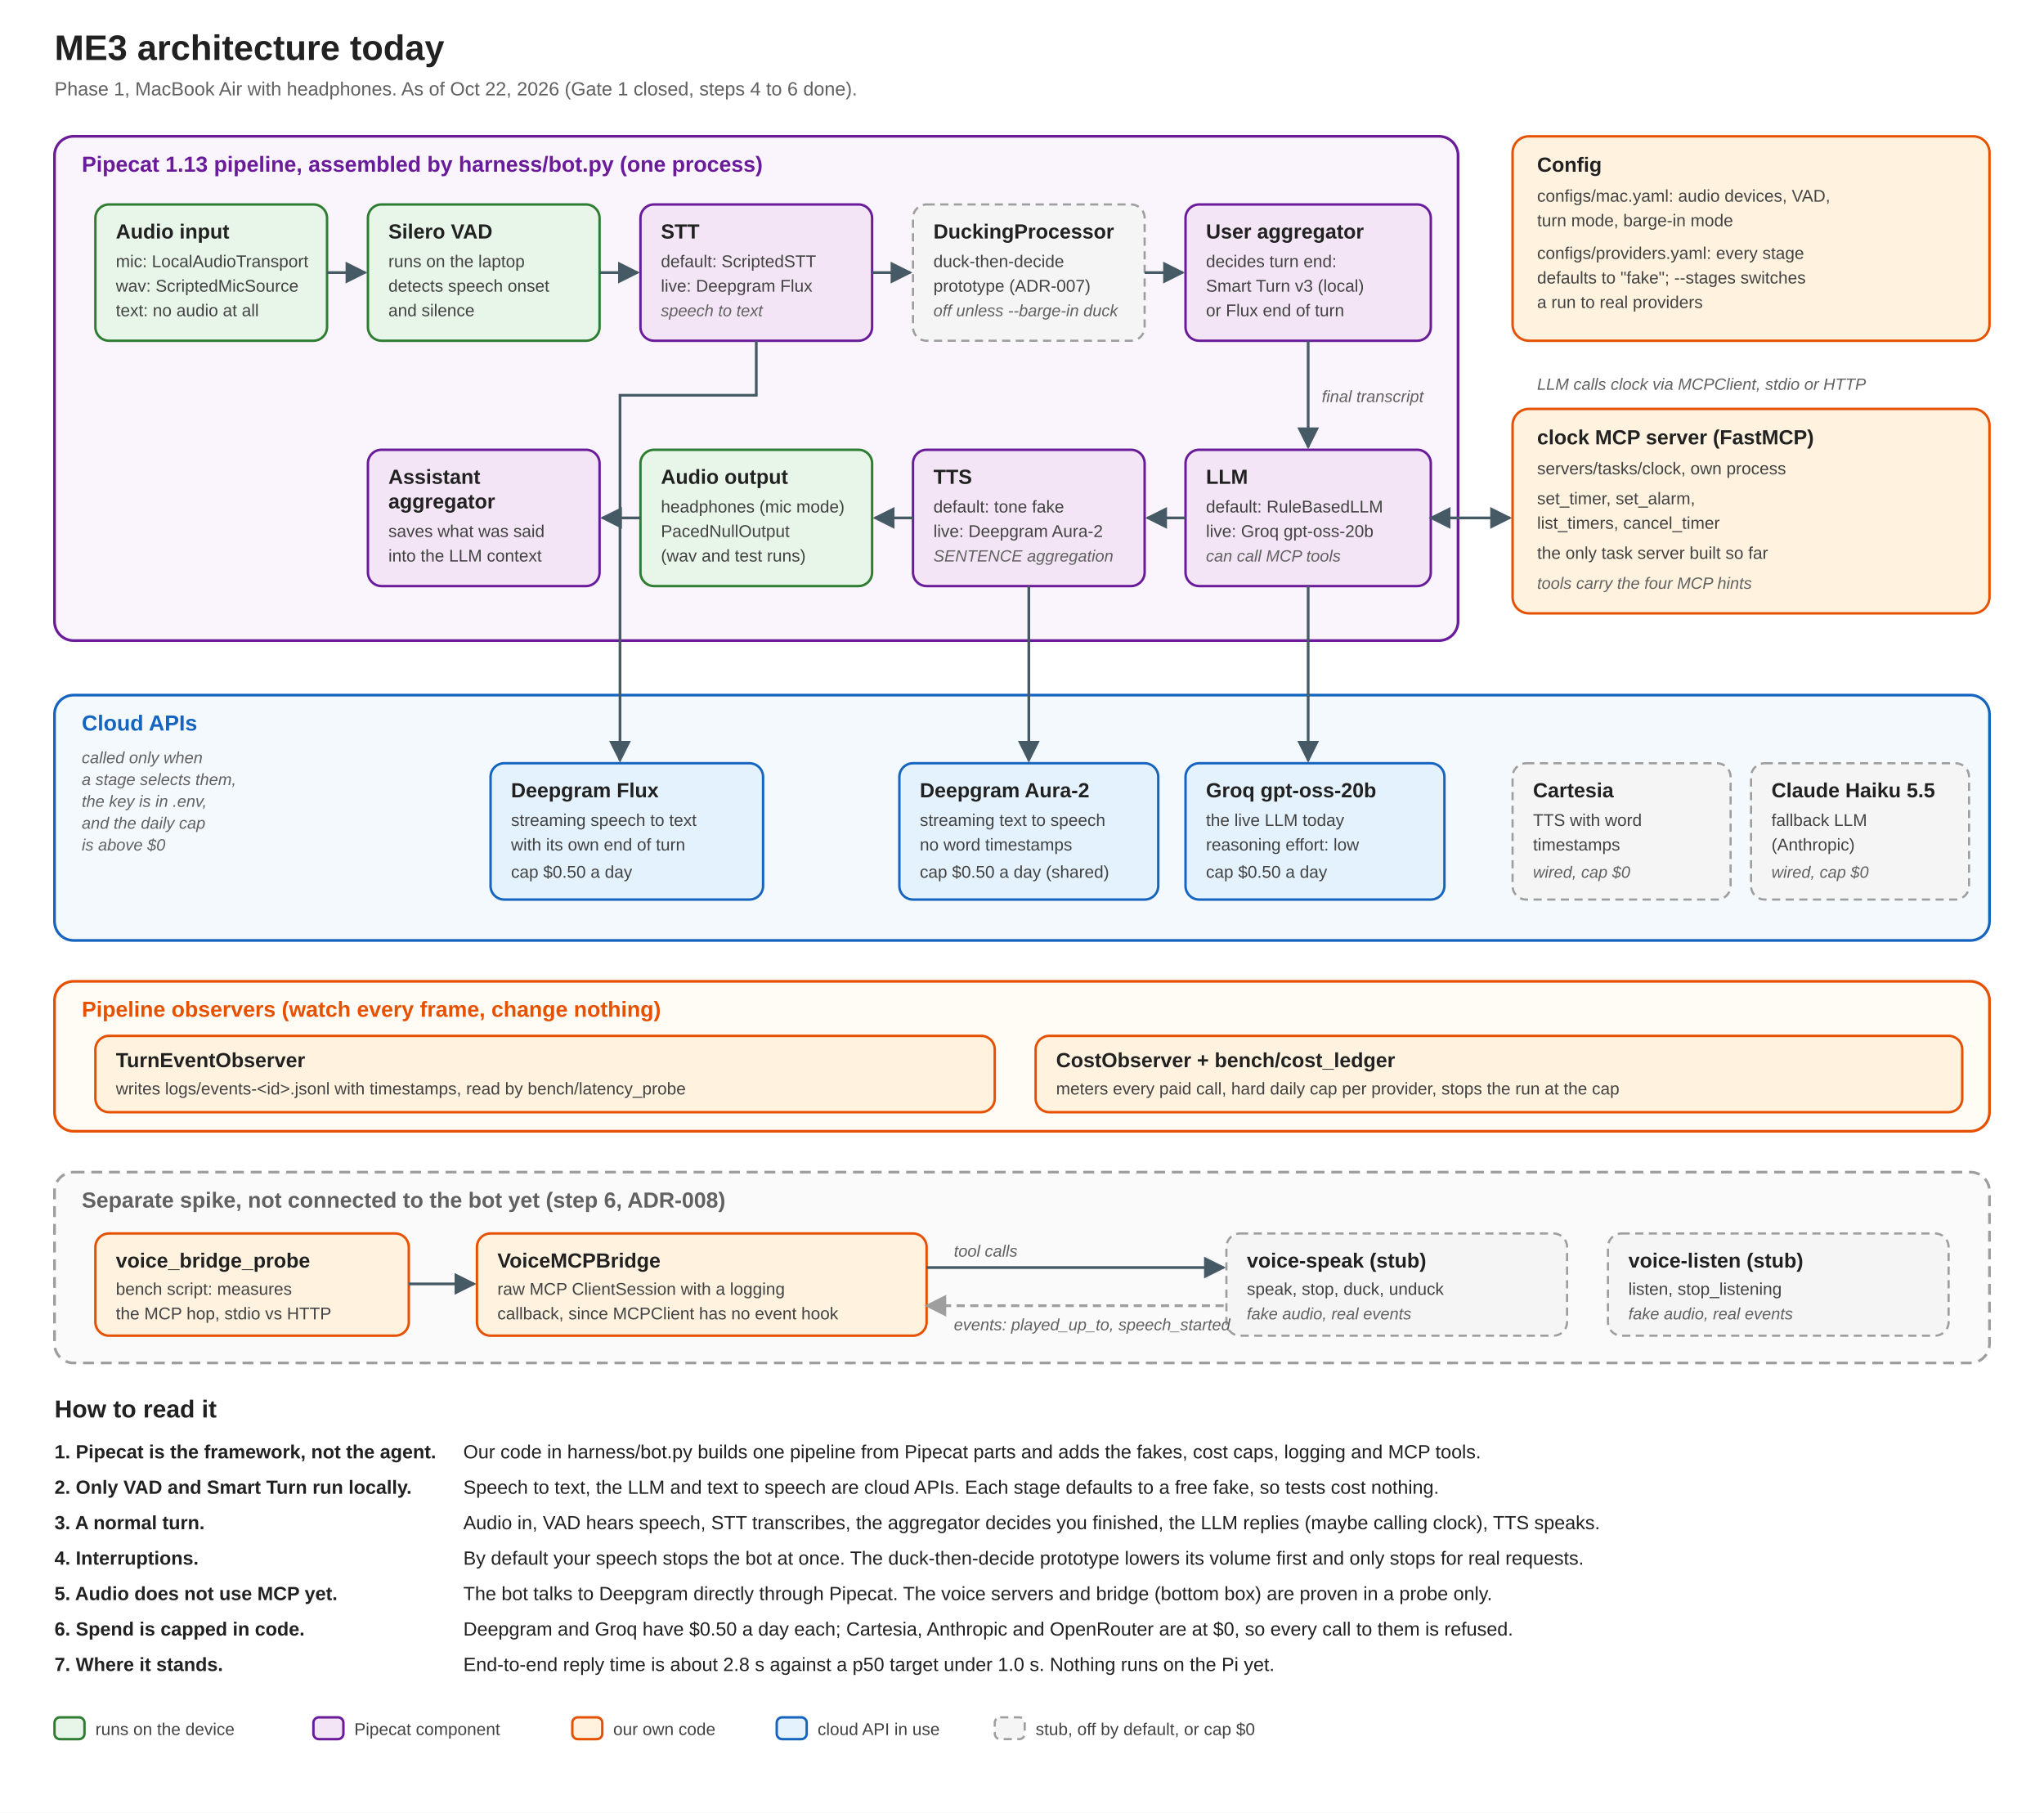
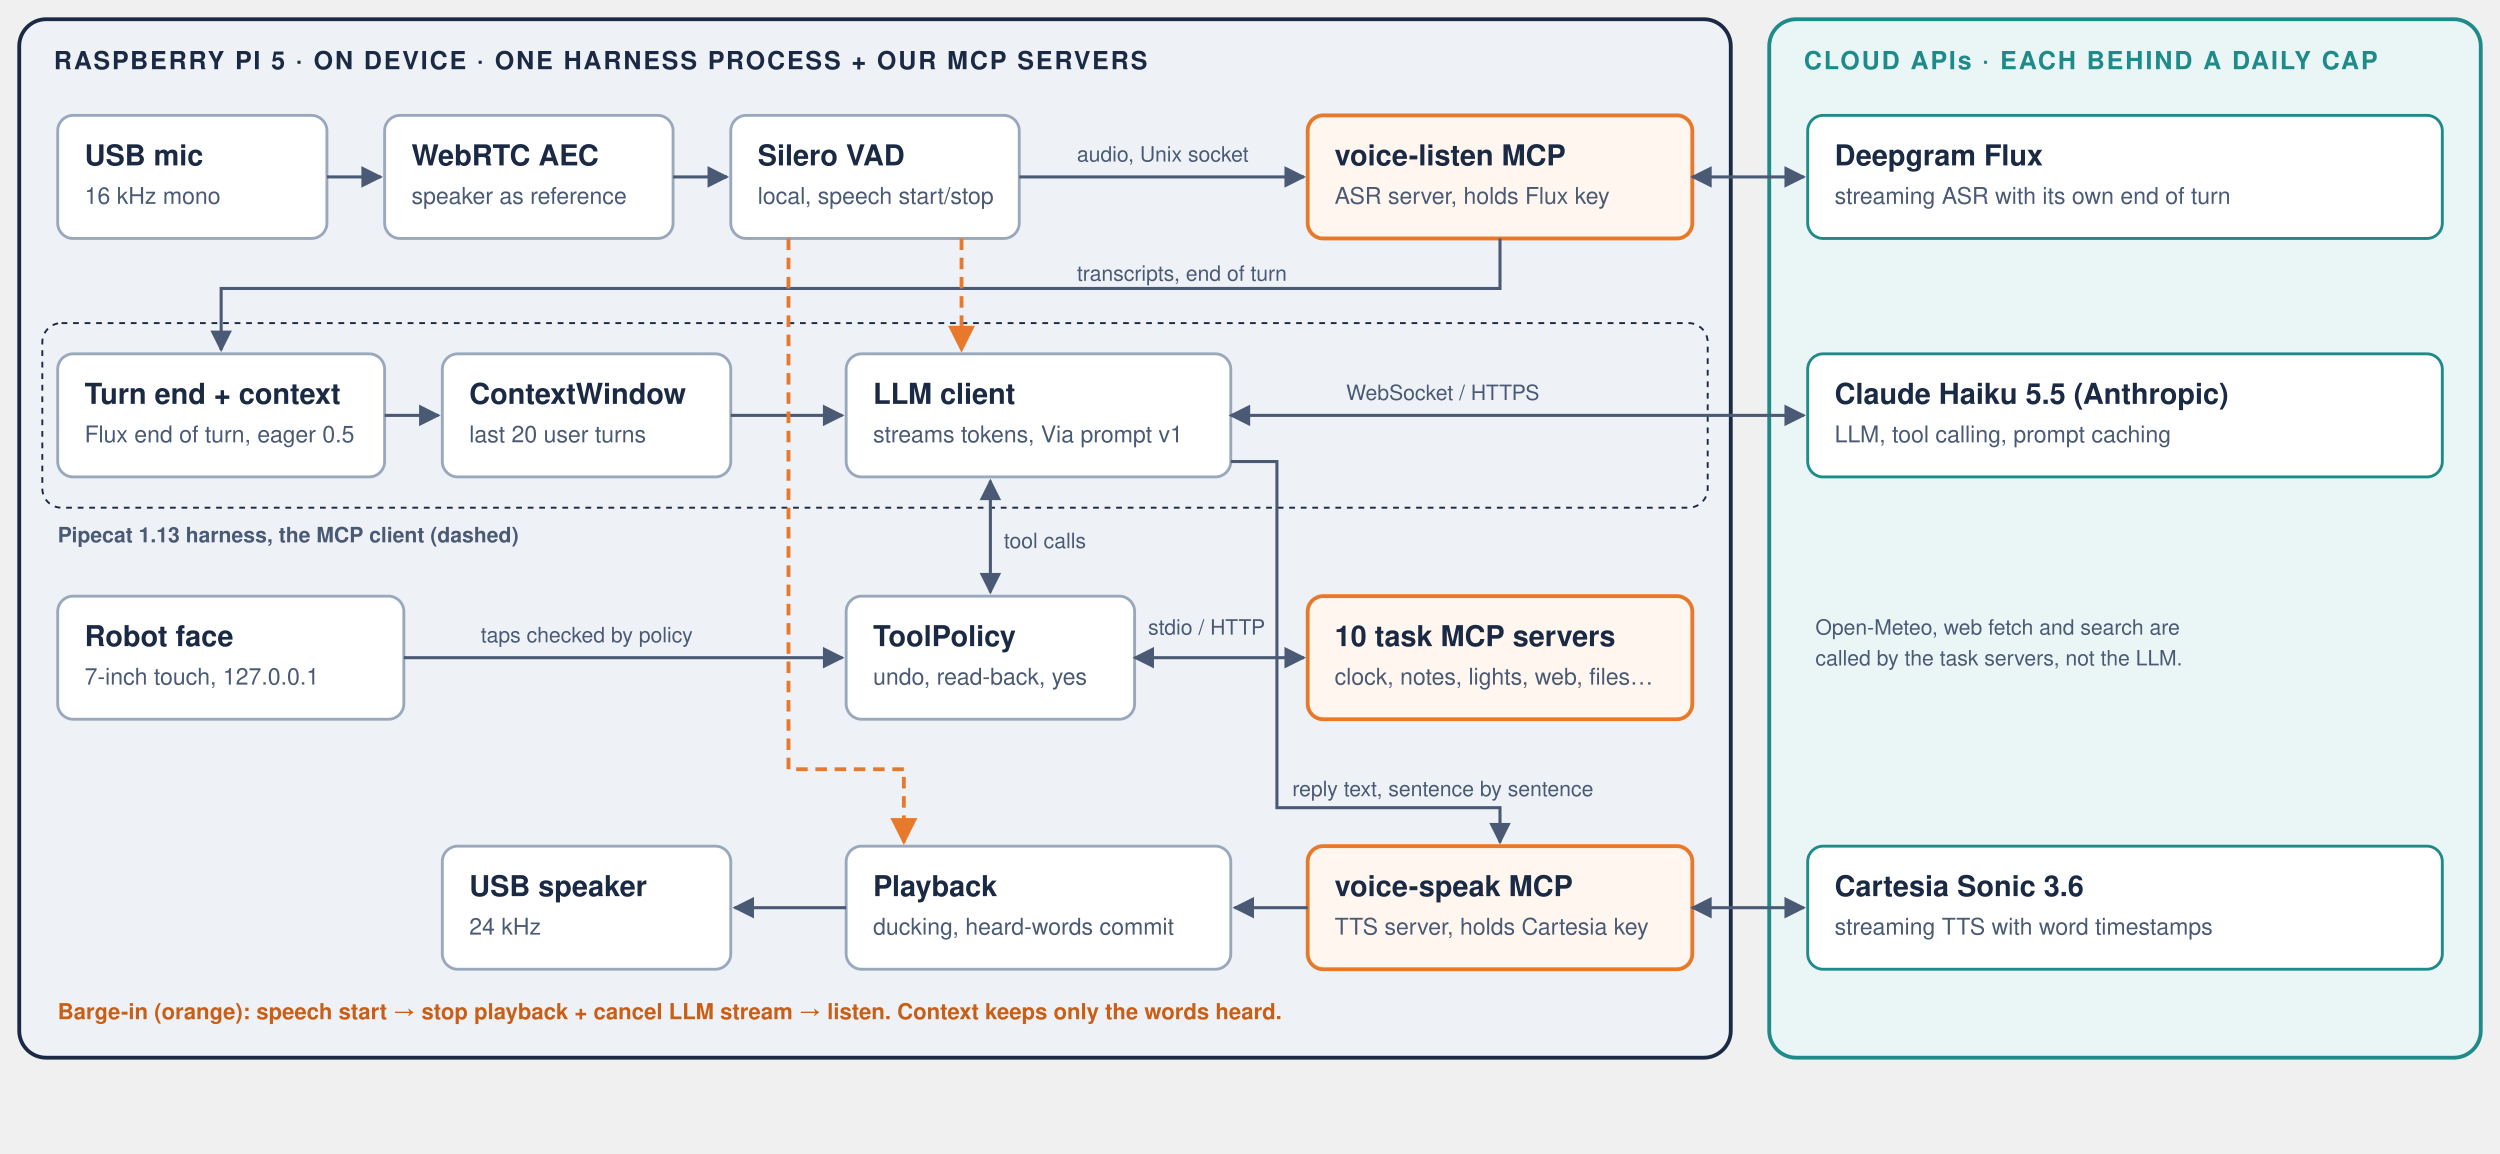
- <svg xmlns="http://www.w3.org/2000/svg" viewBox="0 0 1500 1330" width="1500" height="1330" font-family="-apple-system, 'Helvetica Neue', Arial, sans-serif">
+ <svg xmlns="http://www.w3.org/2000/svg" viewBox="0 0 1300 600" font-family="Helvetica, Arial, sans-serif">
  <defs>
-     <marker id="arr" viewBox="0 0 10 10" refX="9" refY="5" markerWidth="8" markerHeight="8" orient="auto-start-reverse">
-       <path d="M0,0 L10,5 L0,10 z" fill="#455A64" />
+     <marker id="a" viewBox="0 0 10 10" refX="9" refY="5" markerWidth="7" markerHeight="7" orient="auto-start-reverse">
+       <path d="M0,0 L10,5 L0,10 z" fill="#4a5a75" />
    </marker>
-     <marker id="arrg" viewBox="0 0 10 10" refX="9" refY="5" markerWidth="8" markerHeight="8" orient="auto-start-reverse">
-       <path d="M0,0 L10,5 L0,10 z" fill="#9E9E9E" />
+     <marker id="o" viewBox="0 0 10 10" refX="9" refY="5" markerWidth="7" markerHeight="7" orient="auto-start-reverse">
+       <path d="M0,0 L10,5 L0,10 z" fill="#e8792b" />
    </marker>
    <style>
-       .t { font-size: 15px; font-weight: 700; fill: #212121; }
-       .s { font-size: 12.5px; fill: #424242; }
-       .k { font-size: 12px; fill: #616161; font-style: italic; }
-       .h { font-size: 16px; font-weight: 700; }
-       .n { font-size: 14px; fill: #212121; }
-       .nb { font-size: 14px; font-weight: 700; fill: #212121; }
-       .local { fill: #E8F5E9; stroke: #2E7D32; stroke-width: 1.8; }
-       .cloud { fill: #E3F2FD; stroke: #1565C0; stroke-width: 1.8; }
-       .ours { fill: #FFF3E0; stroke: #E65100; stroke-width: 1.8; }
-       .pc { fill: #F3E5F5; stroke: #6A1B9A; stroke-width: 1.8; }
-       .off { fill: #F5F5F5; stroke: #9E9E9E; stroke-width: 1.6; stroke-dasharray: 6 4; }
-       .ln { stroke: #455A64; stroke-width: 2; fill: none; }
-       .lg { stroke: #9E9E9E; stroke-width: 2; fill: none; stroke-dasharray: 6 4; }
+       .zone { stroke-width: 2; rx: 14; }
+       .box { fill: #ffffff; stroke: #9aa8bd; stroke-width: 1.5; rx: 8; }
+       .mcp { fill: #fff7ef; stroke: #e8792b; stroke-width: 2; rx: 8; }
+       .cloud { fill: #ffffff; stroke: #1f8a8a; stroke-width: 1.5; rx: 8; }
+       .t { font-size: 15px; font-weight: 700; fill: #1b2a44; }
+       .s { font-size: 12px; fill: #4a5a75; }
+       .zl { font-size: 13px; font-weight: 700; letter-spacing: 1px; }
+       .el { font-size: 11px; fill: #4a5a75; }
+       .ol { font-size: 11.5px; font-weight: 700; fill: #c95f17; }
+       .ln { stroke: #4a5a75; stroke-width: 1.6; fill: none; marker-end: url(#a); }
+       .bi { stroke: #e8792b; stroke-width: 2; stroke-dasharray: 6 4; fill: none; marker-end: url(#o); }
    </style>
  </defs>
-   <rect width="1500" height="1330" fill="#FFFFFF" />
-   <text x="40" y="44" font-size="26" font-weight="700" fill="#212121">ME3 architecture today</text>
-   <text x="40" y="70" font-size="14" fill="#616161">Phase 1, MacBook Air with headphones. As of Oct 22, 2026 (Gate 1 closed, steps 4 to 6 done).</text>
-   <rect x="40" y="100" width="1030" height="370" rx="14" fill="#FAF5FC" stroke="#6A1B9A" stroke-width="2" />
-   <text x="60" y="126" class="h" fill="#6A1B9A">Pipecat 1.13 pipeline, assembled by harness/bot.py (one process)</text>
-   <rect x="70" y="150" width="170" height="100" rx="10" class="local" />
-   <text x="85" y="175" class="t">Audio input</text>
-   <text x="85" y="196" class="s">mic: LocalAudioTransport</text>
-   <text x="85" y="214" class="s">wav: ScriptedMicSource</text>
-   <text x="85" y="232" class="s">text: no audio at all</text>
-   <rect x="270" y="150" width="170" height="100" rx="10" class="local" />
-   <text x="285" y="175" class="t">Silero VAD</text>
-   <text x="285" y="196" class="s">runs on the laptop</text>
-   <text x="285" y="214" class="s">detects speech onset</text>
-   <text x="285" y="232" class="s">and silence</text>
-   <rect x="470" y="150" width="170" height="100" rx="10" class="pc" />
-   <text x="485" y="175" class="t">STT</text>
-   <text x="485" y="196" class="s">default: ScriptedSTT</text>
-   <text x="485" y="214" class="s">live: Deepgram Flux</text>
-   <text x="485" y="232" class="k">speech to text</text>
-   <rect x="670" y="150" width="170" height="100" rx="10" class="off" />
-   <text x="685" y="175" class="t">DuckingProcessor</text>
-   <text x="685" y="196" class="s">duck-then-decide</text>
-   <text x="685" y="214" class="s">prototype (ADR-007)</text>
-   <text x="685" y="232" class="k">off unless --barge-in duck</text>
-   <rect x="870" y="150" width="180" height="100" rx="10" class="pc" />
-   <text x="885" y="175" class="t">User aggregator</text>
-   <text x="885" y="196" class="s">decides turn end:</text>
-   <text x="885" y="214" class="s">Smart Turn v3 (local)</text>
-   <text x="885" y="232" class="s">or Flux end of turn</text>
-   <rect x="870" y="330" width="180" height="100" rx="10" class="pc" />
-   <text x="885" y="355" class="t">LLM</text>
-   <text x="885" y="376" class="s">default: RuleBasedLLM</text>
-   <text x="885" y="394" class="s">live: Groq gpt-oss-20b</text>
-   <text x="885" y="412" class="k">can call MCP tools</text>
-   <rect x="670" y="330" width="170" height="100" rx="10" class="pc" />
-   <text x="685" y="355" class="t">TTS</text>
-   <text x="685" y="376" class="s">default: tone fake</text>
-   <text x="685" y="394" class="s">live: Deepgram Aura-2</text>
-   <text x="685" y="412" class="k">SENTENCE aggregation</text>
-   <rect x="470" y="330" width="170" height="100" rx="10" class="local" />
-   <text x="485" y="355" class="t">Audio output</text>
-   <text x="485" y="376" class="s">headphones (mic mode)</text>
-   <text x="485" y="394" class="s">PacedNullOutput</text>
-   <text x="485" y="412" class="s">(wav and test runs)</text>
-   <rect x="270" y="330" width="170" height="100" rx="10" class="pc" />
-   <text x="285" y="355" class="t">Assistant</text>
-   <text x="285" y="373" class="t">aggregator</text>
-   <text x="285" y="394" class="s">saves what was said</text>
-   <text x="285" y="412" class="s">into the LLM context</text>
-   <path d="M240,200 L268,200" class="ln" marker-end="url(#arr)" />
-   <path d="M440,200 L468,200" class="ln" marker-end="url(#arr)" />
-   <path d="M640,200 L668,200" class="ln" marker-end="url(#arr)" />
-   <path d="M840,200 L868,200" class="ln" marker-end="url(#arr)" />
-   <path d="M960,250 L960,328" class="ln" marker-end="url(#arr)" />
-   <text x="970" y="295" class="k">final transcript</text>
-   <path d="M870,380 L842,380" class="ln" marker-end="url(#arr)" />
-   <path d="M670,380 L642,380" class="ln" marker-end="url(#arr)" />
-   <path d="M470,380 L442,380" class="ln" marker-end="url(#arr)" />
-   <rect x="1110" y="100" width="350" height="150" rx="12" class="ours" />
-   <text x="1128" y="126" class="t">Config</text>
-   <text x="1128" y="148" class="s">configs/mac.yaml: audio devices, VAD,</text>
-   <text x="1128" y="166" class="s">turn mode, barge-in mode</text>
-   <text x="1128" y="190" class="s">configs/providers.yaml: every stage</text>
-   <text x="1128" y="208" class="s">defaults to "fake"; --stages switches</text>
-   <text x="1128" y="226" class="s">a run to real providers</text>
-   <rect x="1110" y="300" width="350" height="150" rx="12" class="ours" />
-   <text x="1128" y="326" class="t">clock MCP server (FastMCP)</text>
-   <text x="1128" y="348" class="s">servers/tasks/clock, own process</text>
-   <text x="1128" y="370" class="s">set_timer, set_alarm,</text>
-   <text x="1128" y="388" class="s">list_timers, cancel_timer</text>
-   <text x="1128" y="410" class="s">the only task server built so far</text>
-   <text x="1128" y="432" class="k">tools carry the four MCP hints</text>
-   <path d="M1050,380 L1108,380" class="ln" marker-start="url(#arr)" marker-end="url(#arr)" />
-   <text x="1128" y="286" class="k">LLM calls clock via MCPClient, stdio or HTTP</text>
-   <rect x="40" y="510" width="1420" height="180" rx="14" fill="#F4F9FE" stroke="#1565C0" stroke-width="2" />
-   <text x="60" y="536" class="h" fill="#1565C0">Cloud APIs</text>
-   <text x="60" y="560" class="k">called only when</text>
-   <text x="60" y="576" class="k">a stage selects them,</text>
-   <text x="60" y="592" class="k">the key is in .env,</text>
-   <text x="60" y="608" class="k">and the daily cap</text>
-   <text x="60" y="624" class="k">is above $0</text>
-   <rect x="360" y="560" width="200" height="100" rx="10" class="cloud" />
-   <text x="375" y="585" class="t">Deepgram Flux</text>
-   <text x="375" y="606" class="s">streaming speech to text</text>
-   <text x="375" y="624" class="s">with its own end of turn</text>
-   <text x="375" y="644" class="s">cap $0.50 a day</text>
-   <rect x="660" y="560" width="190" height="100" rx="10" class="cloud" />
-   <text x="675" y="585" class="t">Deepgram Aura-2</text>
-   <text x="675" y="606" class="s">streaming text to speech</text>
-   <text x="675" y="624" class="s">no word timestamps</text>
-   <text x="675" y="644" class="s">cap $0.50 a day (shared)</text>
-   <rect x="870" y="560" width="190" height="100" rx="10" class="cloud" />
-   <text x="885" y="585" class="t">Groq gpt-oss-20b</text>
-   <text x="885" y="606" class="s">the live LLM today</text>
-   <text x="885" y="624" class="s">reasoning effort: low</text>
-   <text x="885" y="644" class="s">cap $0.50 a day</text>
-   <rect x="1110" y="560" width="160" height="100" rx="10" class="off" />
-   <text x="1125" y="585" class="t">Cartesia</text>
-   <text x="1125" y="606" class="s">TTS with word</text>
-   <text x="1125" y="624" class="s">timestamps</text>
-   <text x="1125" y="644" class="k">wired, cap $0</text>
-   <rect x="1285" y="560" width="160" height="100" rx="10" class="off" />
-   <text x="1300" y="585" class="t">Claude Haiku 5.5</text>
-   <text x="1300" y="606" class="s">fallback LLM</text>
-   <text x="1300" y="624" class="s">(Anthropic)</text>
-   <text x="1300" y="644" class="k">wired, cap $0</text>
-   <path d="M555,250 L555,290 L455,290 L455,558" class="ln" marker-end="url(#arr)" />
-   <path d="M755,430 L755,558" class="ln" marker-end="url(#arr)" />
-   <path d="M960,430 L960,558" class="ln" marker-end="url(#arr)" />
-   <rect x="40" y="720" width="1420" height="110" rx="14" fill="#FFFBF5" stroke="#E65100" stroke-width="2" />
-   <text x="60" y="746" class="h" fill="#E65100">Pipeline observers (watch every frame, change nothing)</text>
-   <rect x="70" y="760" width="660" height="56" rx="10" class="ours" />
-   <text x="85" y="783" class="t">TurnEventObserver</text>
-   <text x="85" y="803" class="s">writes logs/events-&lt;id&gt;.jsonl with timestamps, read by bench/latency_probe</text>
-   <rect x="760" y="760" width="680" height="56" rx="10" class="ours" />
-   <text x="775" y="783" class="t">CostObserver + bench/cost_ledger</text>
-   <text x="775" y="803" class="s">meters every paid call, hard daily cap per provider, stops the run at the cap</text>
-   <rect x="40" y="860" width="1420" height="140" rx="14" fill="#FAFAFA" stroke="#9E9E9E" stroke-width="2" stroke-dasharray="8 5" />
-   <text x="60" y="886" class="h" fill="#616161">Separate spike, not connected to the bot yet (step 6, ADR-008)</text>
-   <rect x="70" y="905" width="230" height="75" rx="10" class="ours" />
-   <text x="85" y="930" class="t">voice_bridge_probe</text>
-   <text x="85" y="950" class="s">bench script: measures</text>
-   <text x="85" y="968" class="s">the MCP hop, stdio vs HTTP</text>
-   <rect x="350" y="905" width="330" height="75" rx="10" class="ours" />
-   <text x="365" y="930" class="t">VoiceMCPBridge</text>
-   <text x="365" y="950" class="s">raw MCP ClientSession with a logging</text>
-   <text x="365" y="968" class="s">callback, since MCPClient has no event hook</text>
-   <rect x="900" y="905" width="250" height="75" rx="10" class="off" />
-   <text x="915" y="930" class="t">voice-speak (stub)</text>
-   <text x="915" y="950" class="s">speak, stop, duck, unduck</text>
-   <text x="915" y="968" class="k">fake audio, real events</text>
-   <rect x="1180" y="905" width="250" height="75" rx="10" class="off" />
-   <text x="1195" y="930" class="t">voice-listen (stub)</text>
-   <text x="1195" y="950" class="s">listen, stop_listening</text>
-   <text x="1195" y="968" class="k">fake audio, real events</text>
-   <path d="M300,942 L348,942" class="ln" marker-end="url(#arr)" />
-   <path d="M680,930 L898,930" class="ln" marker-end="url(#arr)" />
-   <text x="700" y="922" class="k">tool calls</text>
-   <path d="M898,958 L680,958" class="lg" marker-end="url(#arrg)" />
-   <text x="700" y="976" class="k">events: played_up_to, speech_started</text>
-   <text x="40" y="1040" font-size="18" font-weight="700" fill="#212121">How to read it</text>
-   <text x="40" y="1070" class="nb">1. Pipecat is the framework, not the agent.</text>
-   <text x="340" y="1070" class="n">Our code in harness/bot.py builds one pipeline from Pipecat parts and adds the fakes, cost caps, logging and MCP tools.</text>
-   <text x="40" y="1096" class="nb">2. Only VAD and Smart Turn run locally.</text>
-   <text x="340" y="1096" class="n">Speech to text, the LLM and text to speech are cloud APIs. Each stage defaults to a free fake, so tests cost nothing.</text>
-   <text x="40" y="1122" class="nb">3. A normal turn.</text>
-   <text x="340" y="1122" class="n">Audio in, VAD hears speech, STT transcribes, the aggregator decides you finished, the LLM replies (maybe calling clock), TTS speaks.</text>
-   <text x="40" y="1148" class="nb">4. Interruptions.</text>
-   <text x="340" y="1148" class="n">By default your speech stops the bot at once. The duck-then-decide prototype lowers its volume first and only stops for real requests.</text>
-   <text x="40" y="1174" class="nb">5. Audio does not use MCP yet.</text>
-   <text x="340" y="1174" class="n">The bot talks to Deepgram directly through Pipecat. The voice servers and bridge (bottom box) are proven in a probe only.</text>
-   <text x="40" y="1200" class="nb">6. Spend is capped in code.</text>
-   <text x="340" y="1200" class="n">Deepgram and Groq have $0.50 a day each; Cartesia, Anthropic and OpenRouter are at $0, so every call to them is refused.</text>
-   <text x="40" y="1226" class="nb">7. Where it stands.</text>
-   <text x="340" y="1226" class="n">End-to-end reply time is about 2.8 s against a p50 target under 1.0 s. Nothing runs on the Pi yet.</text>
-   <g transform="translate(40,1260)">
-     <rect x="0" y="0" width="22" height="16" rx="4" class="local" />
-     <text x="30" y="13" class="s">runs on the device</text>
-     <rect x="190" y="0" width="22" height="16" rx="4" class="pc" />
-     <text x="220" y="13" class="s">Pipecat component</text>
-     <rect x="380" y="0" width="22" height="16" rx="4" class="ours" />
-     <text x="410" y="13" class="s">our own code</text>
-     <rect x="530" y="0" width="22" height="16" rx="4" class="cloud" />
-     <text x="560" y="13" class="s">cloud API in use</text>
-     <rect x="690" y="0" width="22" height="16" rx="4" class="off" />
-     <text x="720" y="13" class="s">stub, off by default, or cap $0</text>
-   </g>
+   <rect class="zone" x="10" y="10" width="890" height="540" fill="#eef2f7" stroke="#1b2a44" />
+   <text class="zl" x="28" y="36" fill="#1b2a44">RASPBERRY PI 5 · ON DEVICE · ONE HARNESS PROCESS + OUR MCP SERVERS</text>
+   <rect class="zone" x="920" y="10" width="370" height="540" fill="#eaf5f5" stroke="#1f8a8a" />
+   <text class="zl" x="938" y="36" fill="#1f8a8a">CLOUD APIs · EACH BEHIND A DAILY CAP</text>
+   <rect class="box" x="30" y="60" width="140" height="64" />
+   <text class="t" x="44" y="86">USB mic</text>
+   <text class="s" x="44" y="106">16 kHz mono</text>
+   <rect class="box" x="200" y="60" width="150" height="64" />
+   <text class="t" x="214" y="86">WebRTC AEC</text>
+   <text class="s" x="214" y="106">speaker as reference</text>
+   <rect class="box" x="380" y="60" width="150" height="64" />
+   <text class="t" x="394" y="86">Silero VAD</text>
+   <text class="s" x="394" y="106">local, speech start/stop</text>
+   <rect class="mcp" x="680" y="60" width="200" height="64" />
+   <text class="t" x="694" y="86">voice-listen MCP</text>
+   <text class="s" x="694" y="106">ASR server, holds Flux key</text>
+   <path class="ln" d="M170 92 H198" />
+   <path class="ln" d="M350 92 H378" />
+   <path class="ln" d="M530 92 H678" />
+   <text class="el" x="560" y="84">audio, Unix socket</text>
+   <rect x="22" y="168" width="866" height="96" rx="10" fill="none" stroke="#1b2a44" stroke-width="1" stroke-dasharray="3 3" />
+   <text class="el" x="30" y="282" font-weight="700" fill="#1b2a44">Pipecat 1.13 harness, the MCP client (dashed)</text>
+   <rect class="box" x="30" y="184" width="170" height="64" />
+   <text class="t" x="44" y="210">Turn end + context</text>
+   <text class="s" x="44" y="230">Flux end of turn, eager 0.5</text>
+   <rect class="box" x="230" y="184" width="150" height="64" />
+   <text class="t" x="244" y="210">ContextWindow</text>
+   <text class="s" x="244" y="230">last 20 user turns</text>
+   <rect class="box" x="440" y="184" width="200" height="64" />
+   <text class="t" x="454" y="210">LLM client</text>
+   <text class="s" x="454" y="230">streams tokens, Via prompt v1</text>
+   <path class="ln" d="M780 124 V150 H115 V182" />
+   <text class="el" x="560" y="146">transcripts, end of turn</text>
+   <path class="ln" d="M200 216 H228" />
+   <path class="ln" d="M380 216 H438" />
+   <rect class="box" x="30" y="310" width="180" height="64" />
+   <text class="t" x="44" y="336">Robot face</text>
+   <text class="s" x="44" y="356">7-inch touch, 127.0.0.1</text>
+   <rect class="box" x="440" y="310" width="150" height="64" />
+   <text class="t" x="454" y="336">ToolPolicy</text>
+   <text class="s" x="454" y="356">undo, read-back, yes</text>
+   <rect class="mcp" x="680" y="310" width="200" height="64" />
+   <text class="t" x="694" y="336">10 task MCP servers</text>
+   <text class="s" x="694" y="356">clock, notes, lights, web, files…</text>
+   <path class="ln" d="M515 250 V308" marker-start="url(#a)" />
+   <text class="el" x="522" y="285">tool calls</text>
+   <path class="ln" d="M590 342 H678" marker-start="url(#a)" />
+   <text class="el" x="597" y="330">stdio / HTTP</text>
+   <path class="ln" d="M210 342 H438" />
+   <text class="el" x="250" y="334">taps checked by policy</text>
+   <rect class="box" x="230" y="440" width="150" height="64" />
+   <text class="t" x="244" y="466">USB speaker</text>
+   <text class="s" x="244" y="486">24 kHz</text>
+   <rect class="box" x="440" y="440" width="200" height="64" />
+   <text class="t" x="454" y="466">Playback</text>
+   <text class="s" x="454" y="486">ducking, heard-words commit</text>
+   <rect class="mcp" x="680" y="440" width="200" height="64" />
+   <text class="t" x="694" y="466">voice-speak MCP</text>
+   <text class="s" x="694" y="486">TTS server, holds Cartesia key</text>
+   <path class="ln" d="M640 240 H664 V420 H780 V438" />
+   <text class="el" x="672" y="414">reply text, sentence by sentence</text>
+   <path class="ln" d="M680 472 H642" />
+   <path class="ln" d="M440 472 H382" />
+   <path class="bi" d="M500 124 V182" />
+   <path class="bi" d="M410 124 V400 H470 V438" />
+   <text class="ol" x="30" y="530">Barge-in (orange): speech start → stop playback + cancel LLM stream → listen. Context keeps only the words heard.</text>
+   <rect class="cloud" x="940" y="60" width="330" height="64" />
+   <text class="t" x="954" y="86">Deepgram Flux</text>
+   <text class="s" x="954" y="106">streaming ASR with its own end of turn</text>
+   <rect class="cloud" x="940" y="184" width="330" height="64" />
+   <text class="t" x="954" y="210">Claude Haiku 5.5 (Anthropic)</text>
+   <text class="s" x="954" y="230">LLM, tool calling, prompt caching</text>
+   <rect class="cloud" x="940" y="440" width="330" height="64" />
+   <text class="t" x="954" y="466">Cartesia Sonic 3.6</text>
+   <text class="s" x="954" y="486">streaming TTS with word timestamps</text>
+   <text class="el" x="944" y="330">Open-Meteo, web fetch and search are</text>
+   <text class="el" x="944" y="346">called by the task servers, not the LLM.</text>
+   <path class="ln" d="M880 92 H938" marker-start="url(#a)" />
+   <path class="ln" d="M640 216 H938" marker-start="url(#a)" />
+   <path class="ln" d="M880 472 H938" marker-start="url(#a)" />
+   <text class="el" x="700" y="208">WebSocket / HTTPS</text>
</svg>
